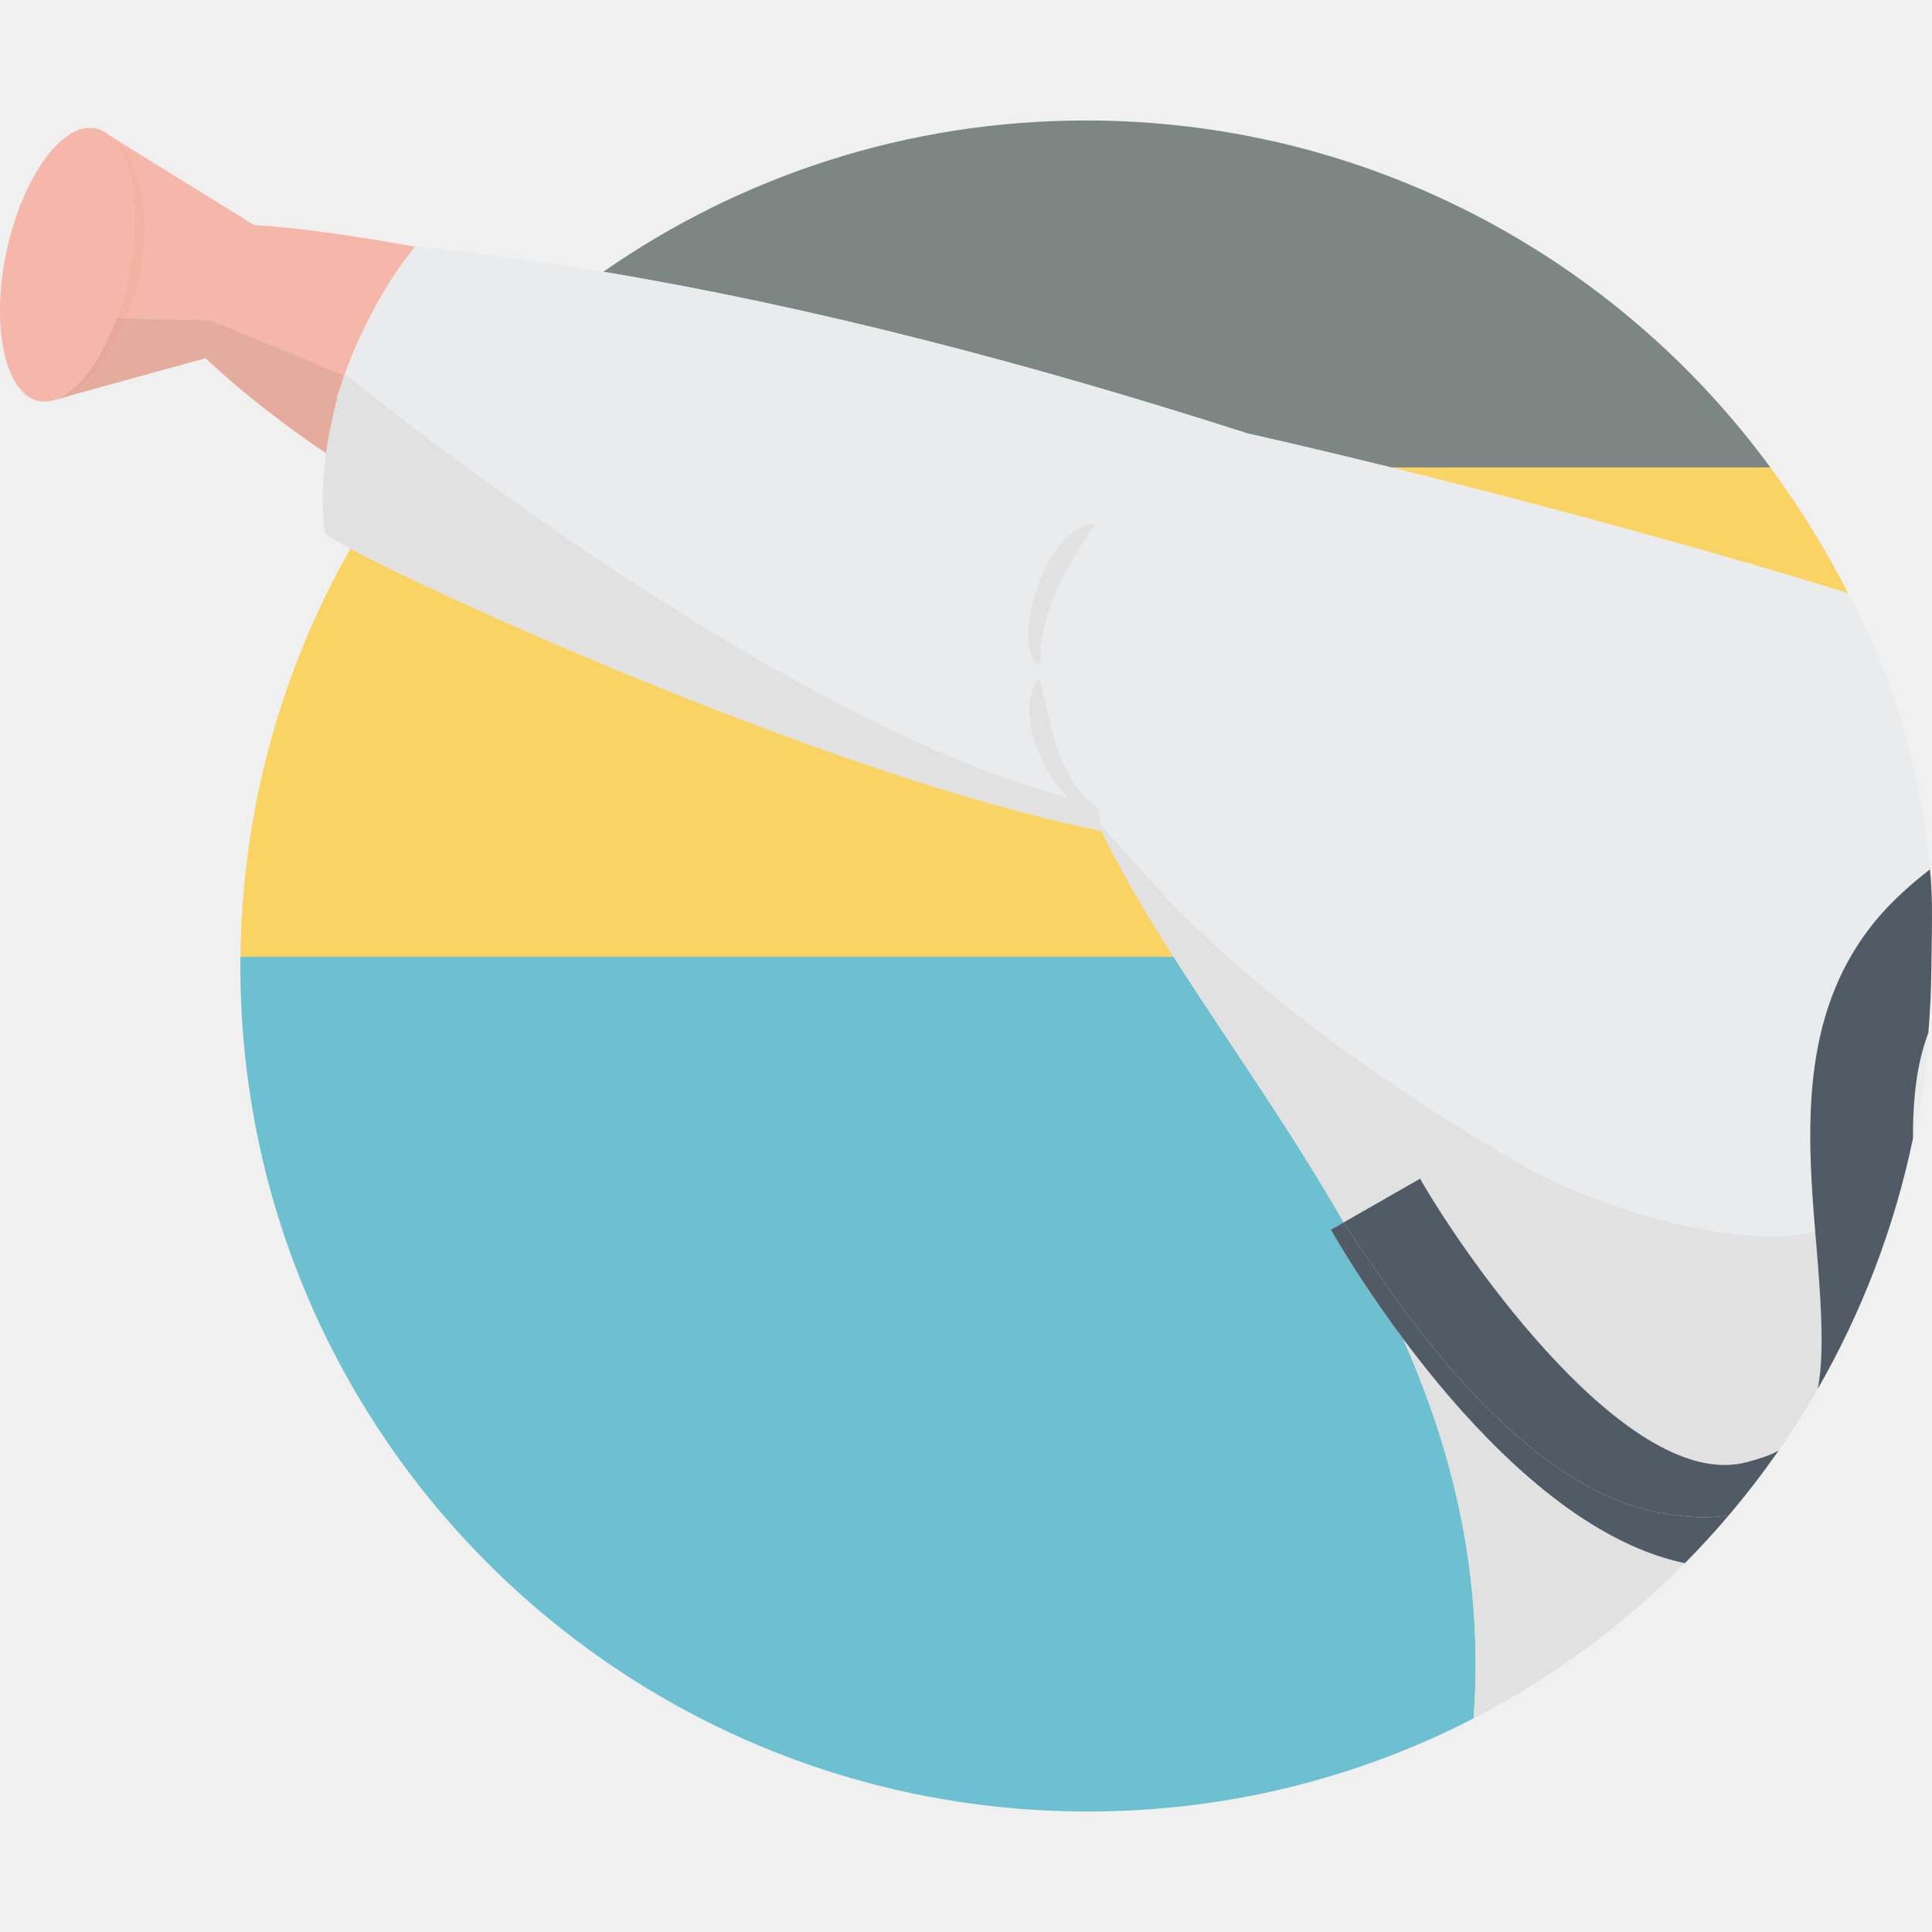
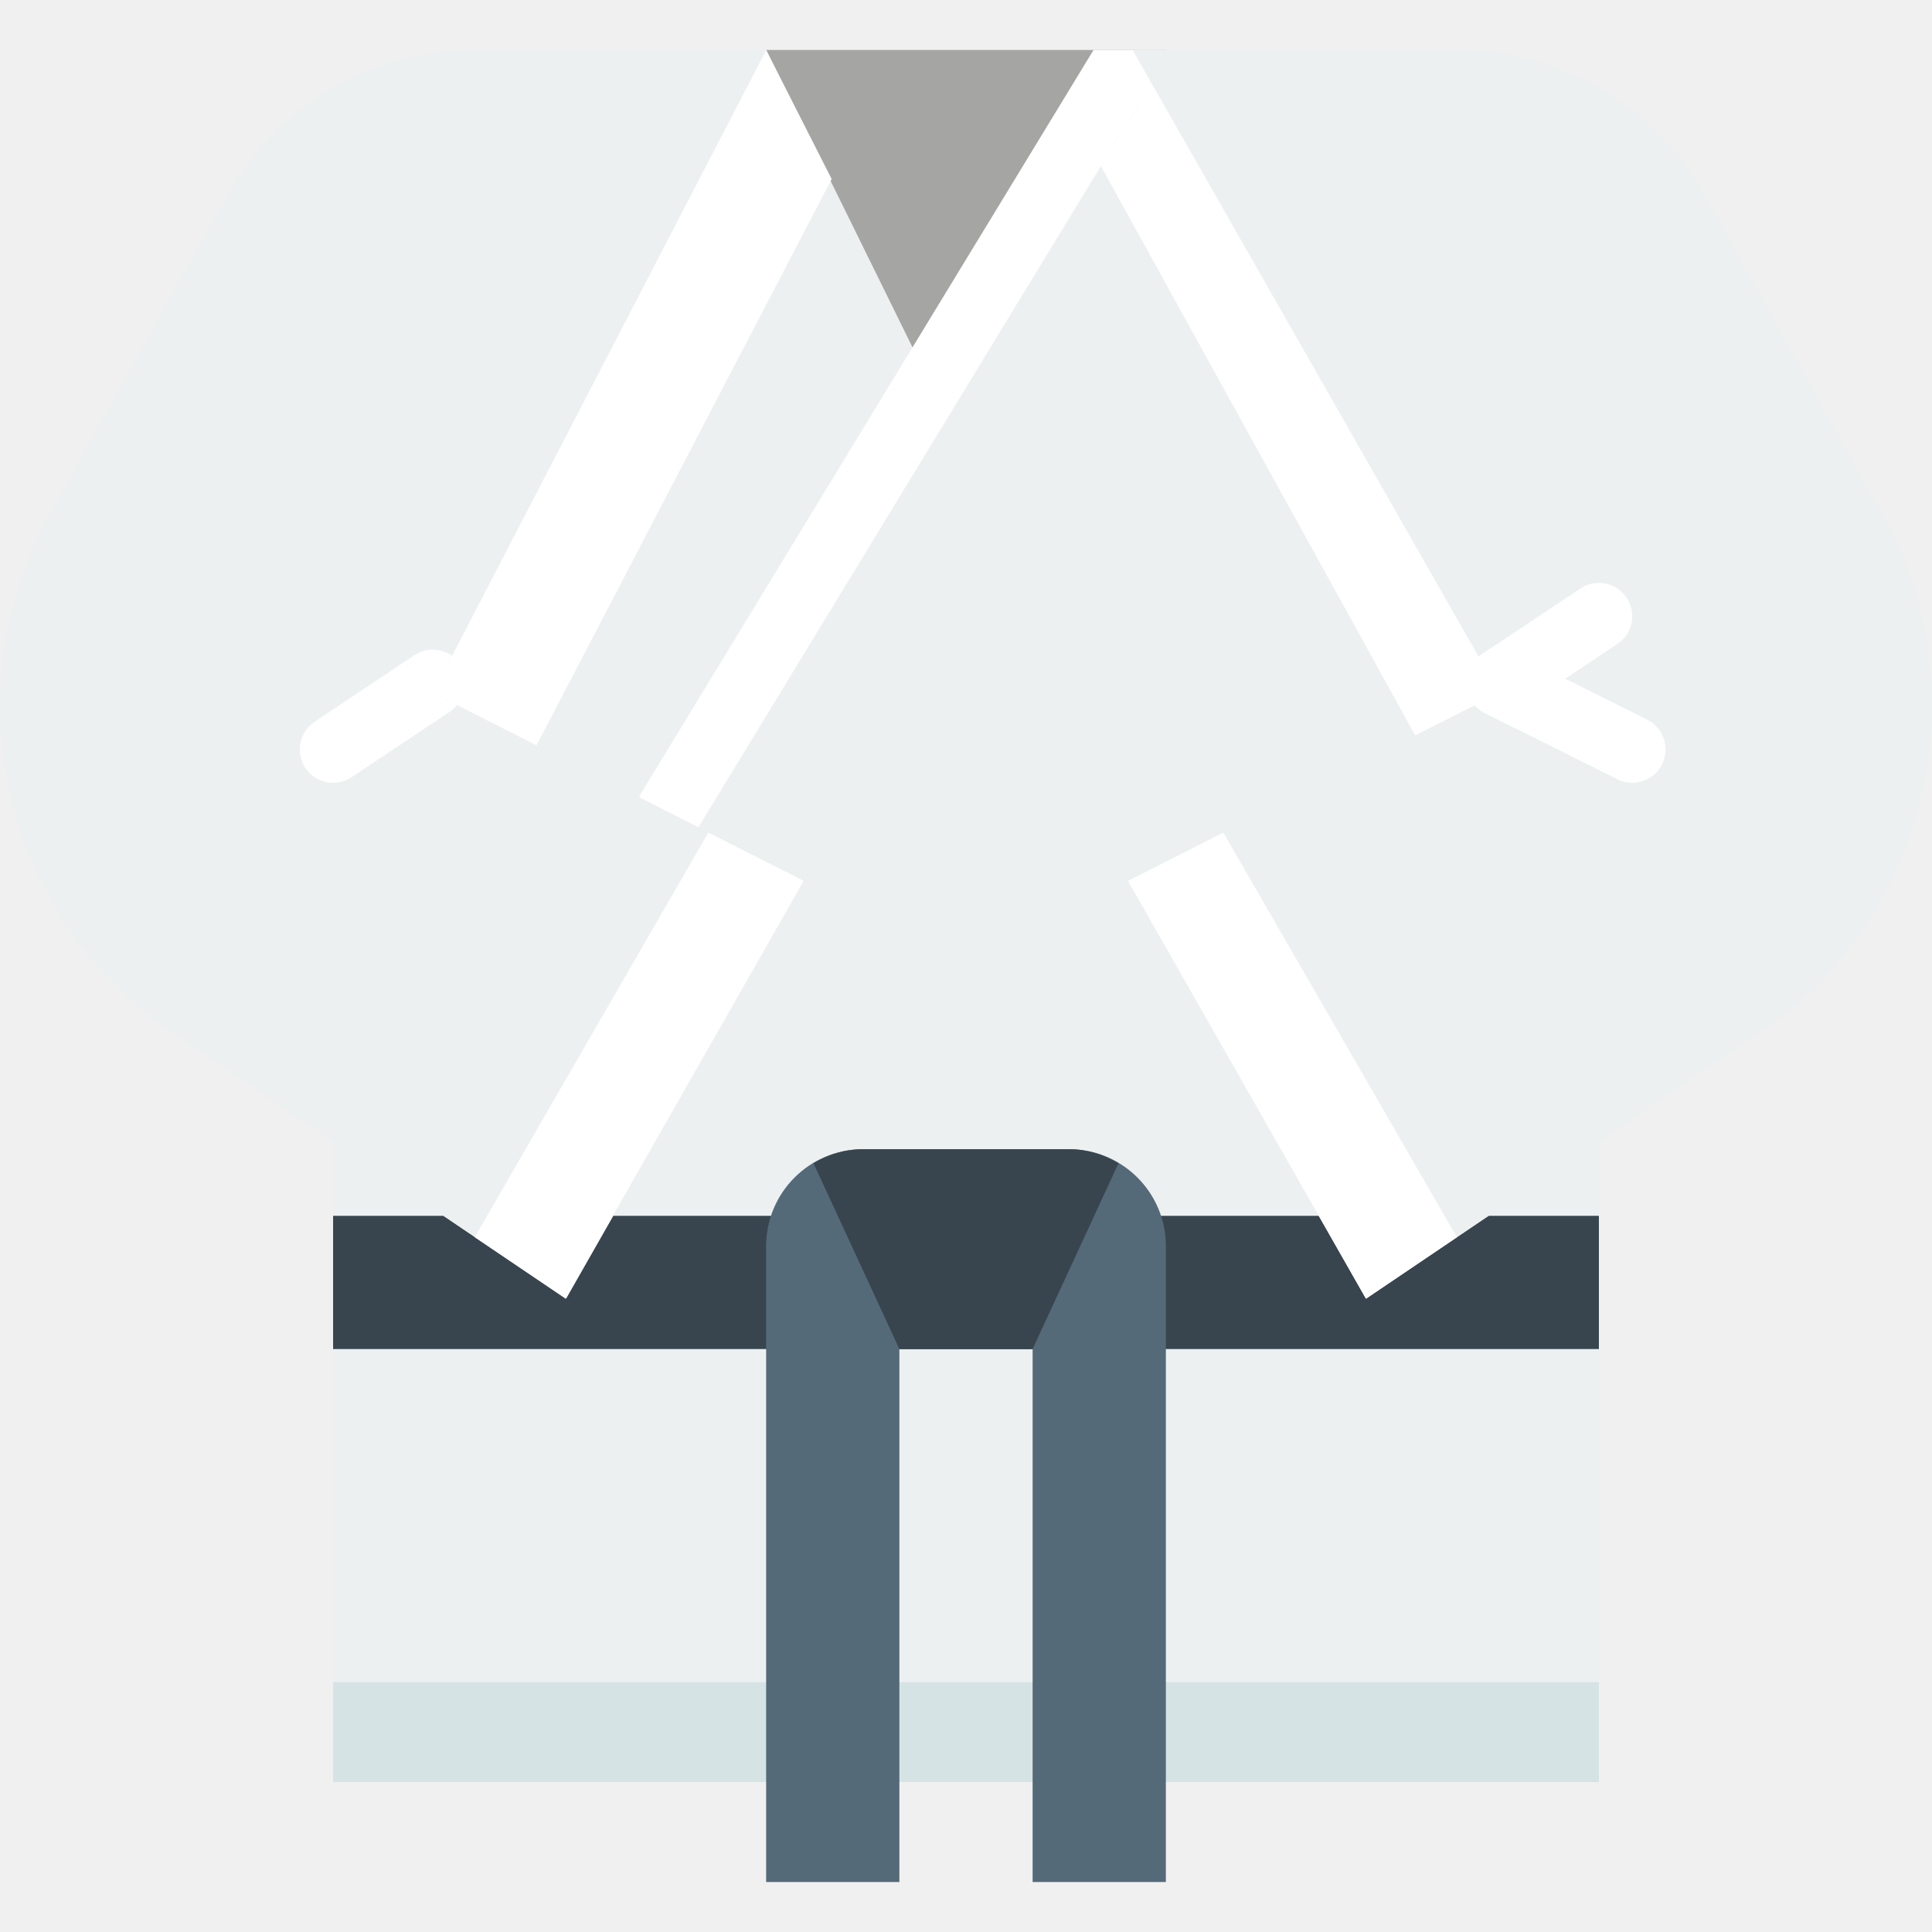
- <svg xmlns="http://www.w3.org/2000/svg" version="1.1" id="Capa_1" x="0px" y="0px" viewBox="0 0 471.798 471.798" style="enable-background:new 0 0 471.798 471.798;" xml:space="preserve">
+ <svg xmlns="http://www.w3.org/2000/svg" version="1.1" id="Capa_1" x="0px" y="0px" viewBox="0 0 58 58" style="enable-background:new 0 0 58 58;" xml:space="preserve">
+   <rect x="23" y="1.5" style="fill:#A5A5A4;" width="12" height="11" />
  <g>
-     <polygon style="fill:none;" points="471.305,212.31 471.305,212.31 471.305,212.31  " />
-     <polygon style="fill:none;" points="325.551,299.988 324.326,296.899 325.55,299.988 325.551,299.988  " />
-     <path style="fill:#EAEBED;" d="M467.636,266.929c-0.362,3.568-0.495,7.263-0.475,11.053c2.689-11.641,2.957-13.862,3.747-25.778   c-1.256,3.341-2.143,6.867-2.731,10.553C467.958,264.126,467.779,265.518,467.636,266.929z" />
-     <path style="fill:#7C8783;" d="M304.329,105.773c11.467,2.586,23.399,5.418,35.433,8.387h92.57   c-37.624-51.365-98.65-84.739-167.157-84.739c-43.816,0-84.427,13.669-117.845,36.948c51.367,8.569,104.645,22.571,157.01,39.38   L304.329,105.773z" />
-     <path style="fill:#F9D363;" d="M451.323,144.898c-5.446-10.743-11.826-21.004-18.992-30.737h-92.57   C380.372,124.179,422.164,135.773,451.323,144.898z" />
-     <path style="fill:#F9D363;" d="M268.946,202.885c-62.509-12.604-157.173-54.988-183.367-68.901   c-16.753,29.459-26.466,63.44-26.853,99.663H286.59C279.99,223.285,273.934,213.084,268.946,202.885z" />
-     <path style="fill:#F9D363;" d="M462.9,219.553c0.651-0.634,1.317-1.267,1.999-1.889c2.166-1.976,4.428-3.852,6.406-5.355l0,0   C468.462,214.411,465.661,216.826,462.9,219.553z" />
-     <path style="fill:#6DC0CF;" d="M342.63,326.914c-0.629-0.844-1.249-1.682-1.85-2.507c-8.479-11.638-14.125-21.199-15.786-24.101   l0.033-0.019l0.522-0.299l-1.224-3.089l1.225,3.089l2.588-1.48c-13.211-23.078-28.444-44.286-41.549-64.861H58.726   c-0.008,0.751-0.029,1.499-0.029,2.252c0,114.034,92.441,206.216,206.477,206.477c34.174,0.078,66.351-8.127,94.683-22.753   C362.396,384.695,354.77,354.353,342.63,326.914z" />
-     <path style="fill:#E1E1E1;" d="M443.584,304.456c-0.08-0.951-0.161-1.908-0.24-2.868c-0.027-0.323-0.051-0.653-0.078-0.977   c-14.241,4.59-49.813-3.307-72.919-16.876c-73.427-43.122-93-74.354-101.449-82.03l-0.515-3.293   c-0.177-1.129-0.969-2.036-2.032-2.398c-7.682-7.107-9.157-16.322-12.504-30.705c-6.172,7.541,0.146,22.971,6.659,29.275   C188.487,175.86,86.969,93.519,84.229,91.289c-0.038-0.031-0.067-0.055-0.067-0.055s-0.056,0.157-0.149,0.431   c-0.167,0.492-0.464,1.401-0.839,2.652c-0.254,0.85-0.541,1.855-0.846,2.996c-0.366,1.37-0.754,2.931-1.135,4.644   c-0.579,2.6-1.137,5.544-1.567,8.692c0,0.001,0,0.002,0,0.003c-0.846,6.184-1.196,13.138-0.207,19.759   c1.055,0.759,3.169,1.983,6.161,3.573c26.194,13.913,120.859,56.297,183.367,68.901c4.988,10.199,11.044,20.401,17.644,30.762   c13.105,20.575,28.338,41.783,41.549,64.861l18.642-10.669l-10.893,6.233l10.89-6.237c0,0,0.001,0.002,0.003,0.004   c11.699,20.389,51.461,76.842,79.834,69.209c3.139-0.845,5.598-1.62,7.721-2.818c3.388-4.872,6.585-9.891,9.557-15.063   c0.26-1.346,0.468-2.768,0.614-4.292C445.245,327.24,444.672,317.328,443.584,304.456z" />
-     <path style="fill:#E1E1E1;" d="M404.156,379.698c-0.674-0.234-1.347-0.48-2.018-0.738c-1.342-0.515-2.676-1.077-4.002-1.682   c-3.315-1.512-6.578-3.293-9.775-5.29c-1.279-0.799-2.548-1.632-3.805-2.496c-1.257-0.864-2.503-1.759-3.737-2.682   c-1.234-0.923-2.455-1.873-3.664-2.847c-0.604-0.487-1.205-0.98-1.803-1.479c-1.195-0.998-2.377-2.018-3.544-3.057   c-1.751-1.559-3.47-3.16-5.154-4.792c-2.245-2.176-4.427-4.408-6.54-6.668c-1.056-1.13-2.095-2.266-3.116-3.406   c-2.042-2.28-4.01-4.574-5.899-6.855c-1.889-2.281-3.698-4.547-5.42-6.773c-1-1.293-1.962-2.566-2.903-3.826   c-0.047-0.064-0.099-0.13-0.146-0.193c12.14,27.439,19.766,57.781,17.227,92.709c19.153-9.888,36.544-22.712,51.603-37.907   c-1.082-0.224-2.162-0.473-3.237-0.763C406.861,380.585,405.505,380.166,404.156,379.698z" />
-     <polygon style="fill:#505B66;" points="335.887,294.072 346.78,287.839 346.777,287.835  " />
-     <polygon style="fill:#7C8783;" points="325.55,299.988 325.028,300.287 325.551,299.988  " />
-     <polygon style="opacity:0.16;fill:#505B66;" points="325.55,299.988 325.028,300.287 325.551,299.988  " />
-     <path style="fill:#505B66;" d="M346.78,287.839l-18.642,10.669c14.471,22.108,44.1,66.36,79.557,71.326   c4.941,0.692,9.512,1.073,14.482,0.195c4.296-5.059,8.354-10.33,12.158-15.799c-2.123,1.198-4.582,1.972-7.721,2.818   C398.242,364.681,358.48,308.228,346.78,287.839z" />
-     <path style="fill:#505B66;" d="M342.777,327.107c-0.678-0.909-1.35-1.814-1.996-2.7c0.601,0.825,1.22,1.663,1.85,2.507   C342.677,326.977,342.729,327.044,342.777,327.107z" />
-     <polygon style="opacity:0.16;fill:#505B66;" points="325.551,299.988 325.551,299.989 325.551,299.988  " />
-     <polygon style="fill:#6DC0CF;" points="324.995,300.306 325.025,300.289 325.028,300.287  " />
-     <polygon style="opacity:0.16;fill:#505B66;" points="324.995,300.306 325.025,300.289 325.028,300.287  " />
-     <polygon style="fill:#6DC0CF;" points="325.551,299.989 328.138,298.508 325.551,299.988  " />
-     <polygon style="opacity:0.16;fill:#505B66;" points="325.551,299.989 328.138,298.508 325.551,299.988  " />
-     <polygon style="fill:#7C8783;" points="325.028,300.287 325.025,300.289 325.365,300.094 325.551,299.989 325.551,299.988  " />
-     <polygon style="opacity:0.16;fill:#505B66;" points="325.028,300.287 325.025,300.289 325.365,300.094 325.551,299.989    325.551,299.988  " />
-     <polygon style="opacity:0.16;fill:#505B66;" points="325.028,300.287 325.025,300.289 325.365,300.094 325.551,299.989    325.551,299.988  " />
-     <path style="fill:#505B66;" d="M407.695,369.834c-35.457-4.966-65.086-49.218-79.557-71.326l-2.587,1.481l-0.185,0.106l-0.34,0.194   l-0.031,0.017c1.661,2.902,7.306,12.463,15.786,24.101c0.646,0.887,1.318,1.791,1.996,2.7c0.941,1.26,1.903,2.533,2.903,3.826   c1.722,2.226,3.531,4.493,5.42,6.773c1.889,2.281,3.857,4.575,5.899,6.855c1.021,1.14,2.06,2.277,3.116,3.406   c2.113,2.259,4.295,4.491,6.54,6.668c1.684,1.632,3.403,3.234,5.154,4.792c1.167,1.039,2.349,2.059,3.544,3.057   c0.598,0.499,1.199,0.992,1.803,1.479c1.208,0.974,2.43,1.925,3.664,2.847c1.234,0.923,2.48,1.818,3.737,2.682   c1.257,0.864,2.526,1.697,3.805,2.496c3.198,1.997,6.46,3.778,9.775,5.29c1.326,0.605,2.66,1.167,4.002,1.682   c0.671,0.258,1.344,0.504,2.018,0.738c1.349,0.468,2.705,0.888,4.067,1.255c1.075,0.29,2.155,0.539,3.237,0.763   c3.719-3.753,7.292-7.653,10.718-11.687C417.207,370.907,412.636,370.526,407.695,369.834z" />
-     <path style="opacity:0.16;fill:#505B66;" d="M407.695,369.834c-35.457-4.966-65.086-49.218-79.557-71.326l-2.587,1.481   l-0.185,0.106l-0.34,0.194l-0.031,0.017c1.661,2.902,7.306,12.463,15.786,24.101c0.646,0.887,1.318,1.791,1.996,2.7   c0.941,1.26,1.903,2.533,2.903,3.826c1.722,2.226,3.531,4.493,5.42,6.773c1.889,2.281,3.857,4.575,5.899,6.855   c1.021,1.14,2.06,2.277,3.116,3.406c2.113,2.259,4.295,4.491,6.54,6.668c1.684,1.632,3.403,3.234,5.154,4.792   c1.167,1.039,2.349,2.059,3.544,3.057c0.598,0.499,1.199,0.992,1.803,1.479c1.208,0.974,2.43,1.925,3.664,2.847   c1.234,0.923,2.48,1.818,3.737,2.682c1.257,0.864,2.526,1.697,3.805,2.496c3.198,1.997,6.46,3.778,9.775,5.29   c1.326,0.605,2.66,1.167,4.002,1.682c0.671,0.258,1.344,0.504,2.018,0.738c1.349,0.468,2.705,0.888,4.067,1.255   c1.075,0.29,2.155,0.539,3.237,0.763c3.719-3.753,7.292-7.653,10.718-11.687C417.207,370.907,412.636,370.526,407.695,369.834z" />
-     <path style="fill:#F4B7A9;" d="M34.127,67.739c-0.746,3.511-1.787,6.878-3.036,10.011l20.57,0.47l32.353,13.445   c0.093-0.275,0.149-0.431,0.149-0.431s0.029,0.024,0.067,0.055c4.248-11.669,10.778-23.394,17.165-31.029   c-14.769-2.681-28.323-4.62-39.371-5.317L28.28,34.044C34.376,38.754,37.331,52.652,34.127,67.739z" />
-     <path style="fill:#F4B7A9;" d="M72.797,105.904c-0.185-0.133-0.371-0.266-0.554-0.399   C72.426,105.638,72.611,105.771,72.797,105.904z" />
-     <path style="fill:#F4B7A9;" d="M68.538,102.778c-0.073-0.054-0.147-0.11-0.219-0.164C68.391,102.668,68.466,102.724,68.538,102.778   z" />
-     <path style="fill:#F4B7A9;" d="M54.391,91.278c-0.223-0.198-0.433-0.386-0.646-0.576C53.958,90.892,54.167,91.08,54.391,91.278z" />
-     <path style="fill:#F4B7A9;" d="M64.663,99.811c-0.119-0.093-0.234-0.184-0.352-0.277C64.429,99.626,64.544,99.717,64.663,99.811z" />
-     <path style="fill:#F4B7A9;" d="M79.383,110.488c-0.121-0.082-0.239-0.163-0.36-0.244C79.144,110.326,79.262,110.406,79.383,110.488   z" />
-     <path style="fill:#F4B7A9;" d="M53.364,90.361c-0.217-0.196-0.425-0.384-0.63-0.571C52.939,89.977,53.146,90.165,53.364,90.361z" />
-     <path style="fill:#F4B7A9;" d="M63.012,98.508c-0.175-0.14-0.345-0.277-0.518-0.415C62.667,98.231,62.837,98.368,63.012,98.508z" />
-     <path style="fill:#F4B7A9;" d="M77.124,108.949c-0.18-0.124-0.356-0.247-0.534-0.37C76.768,108.702,76.944,108.825,77.124,108.949z   " />
-     <path style="fill:#F4B7A9;" d="M70.692,104.376c-0.152-0.112-0.306-0.224-0.457-0.335C70.386,104.152,70.54,104.264,70.692,104.376   z" />
-     <path style="fill:#F4B7A9;" d="M52.421,89.506c-0.21-0.192-0.412-0.377-0.609-0.559C52.009,89.129,52.21,89.314,52.421,89.506z" />
-     <path style="fill:#F4B7A9;" d="M61.435,97.24c-0.187-0.151-0.371-0.301-0.554-0.451C61.064,96.939,61.248,97.088,61.435,97.24z" />
-     <path style="fill:#F4B7A9;" d="M58.528,94.842c-0.184-0.154-0.369-0.31-0.549-0.461C58.159,94.533,58.344,94.688,58.528,94.842z" />
-     <path style="fill:#F4B7A9;" d="M57.179,93.701c-0.167-0.143-0.339-0.289-0.502-0.429C56.84,93.412,57.011,93.558,57.179,93.701z" />
-     <path style="fill:#F4B7A9;" d="M55.887,92.589c-0.295-0.256-0.582-0.507-0.863-0.753C55.305,92.082,55.592,92.332,55.887,92.589z" />
-     <path style="fill:#F4B7A9;" d="M59.941,96.018c-0.189-0.156-0.377-0.311-0.561-0.464C59.564,95.707,59.752,95.862,59.941,96.018z" />
-     <path style="fill:#F4B7A9;" d="M74.928,107.42c-0.193-0.136-0.385-0.271-0.576-0.407C74.543,107.149,74.735,107.284,74.928,107.42z   " />
-     <path style="fill:#F4B7A9;" d="M51.574,88.727c-0.207-0.192-0.408-0.379-0.6-0.559C51.167,88.348,51.366,88.534,51.574,88.727z" />
-     <path style="fill:#F4B7A9;" d="M50.223,87.46l-33.618,9.273c0,0,0,0,0,0L50.223,87.46c0.193,0.184,0.398,0.377,0.611,0.577   C50.622,87.837,50.416,87.643,50.223,87.46z" />
-     <path style="opacity:0.44;fill:#F2AA99;" d="M26.678,33.052l1.601,0.992C27.767,33.647,27.233,33.313,26.678,33.052z" />
-     <path style="opacity:0.44;fill:#F2AA99;" d="M13.04,97.735c1.158-0.072,2.354-0.415,3.564-1.002l-3.09,0.852   C13.356,97.641,13.198,97.689,13.04,97.735z" />
-     <path style="fill:#F4B7A9;" d="M31.225,67.823c-0.739,3.477-1.697,6.791-2.819,9.866l2.684,0.061   c1.249-3.133,2.291-6.5,3.036-10.011c3.204-15.087,0.249-28.985-5.847-33.695l-1.601-0.992c-0.001-0.001-0.003-0.001-0.004-0.002   C32.436,38.019,34.506,52.373,31.225,67.823z" />
-     <path style="opacity:0.44;fill:#F2AA99;" d="M31.225,67.823c-0.739,3.477-1.697,6.791-2.819,9.866l2.684,0.061   c1.249-3.133,2.291-6.5,3.036-10.011c3.204-15.087,0.249-28.985-5.847-33.695l-1.601-0.992c-0.001-0.001-0.003-0.001-0.004-0.002   C32.436,38.019,34.506,52.373,31.225,67.823z" />
-     <rect x="15.059" y="95.556" style="fill:#F4B7A9;" width="0.001" height="3.206" />
-     <rect x="15.059" y="95.556" style="opacity:0.44;fill:#F2AA99;" width="0.001" height="3.206" />
-     <path style="opacity:0.51;fill:#D6A194;" d="M59.379,95.553c-0.29-0.24-0.572-0.477-0.851-0.711   C58.807,95.077,59.09,95.313,59.379,95.553z" />
-     <path style="opacity:0.51;fill:#D6A194;" d="M62.495,98.093c-0.359-0.287-0.714-0.573-1.06-0.853   C61.781,97.52,62.136,97.806,62.495,98.093z" />
-     <path style="opacity:0.51;fill:#D6A194;" d="M79.383,110.488c0.082,0.055,0.16,0.109,0.242,0.164c0-0.001,0-0.002,0-0.003   C79.546,110.596,79.463,110.542,79.383,110.488z" />
-     <path style="opacity:0.51;fill:#D6A194;" d="M60.881,96.789c-0.319-0.26-0.633-0.517-0.94-0.771   C60.249,96.272,60.562,96.529,60.881,96.789z" />
-     <path style="opacity:0.51;fill:#D6A194;" d="M72.243,105.506c-0.525-0.38-1.041-0.756-1.55-1.13   C71.202,104.75,71.717,105.126,72.243,105.506z" />
-     <path style="opacity:0.51;fill:#D6A194;" d="M76.589,108.579c-0.561-0.388-1.116-0.775-1.661-1.159   C75.474,107.804,76.028,108.19,76.589,108.579z" />
-     <path style="opacity:0.51;fill:#D6A194;" d="M70.235,104.041c-0.576-0.425-1.142-0.846-1.697-1.263   C69.094,103.195,69.659,103.616,70.235,104.041z" />
-     <path style="opacity:0.51;fill:#D6A194;" d="M79.023,110.244c-0.642-0.434-1.276-0.866-1.9-1.295   C77.747,109.378,78.381,109.81,79.023,110.244z" />
-     <path style="opacity:0.51;fill:#D6A194;" d="M64.311,99.534c-0.44-0.346-0.875-0.689-1.299-1.026   C63.436,98.845,63.871,99.188,64.311,99.534z" />
-     <path style="opacity:0.51;fill:#D6A194;" d="M74.352,107.013c-0.526-0.372-1.044-0.742-1.555-1.109   C73.308,106.272,73.826,106.641,74.352,107.013z" />
-     <path style="opacity:0.51;fill:#D6A194;" d="M55.025,91.836c-0.213-0.187-0.43-0.377-0.634-0.558   C54.595,91.459,54.812,91.649,55.025,91.836z" />
-     <path style="opacity:0.51;fill:#D6A194;" d="M53.745,90.702c-0.127-0.114-0.258-0.23-0.381-0.341   C53.487,90.472,53.618,90.588,53.745,90.702z" />
-     <path style="opacity:0.51;fill:#D6A194;" d="M52.733,89.79c-0.105-0.095-0.211-0.191-0.313-0.284   C52.522,89.599,52.629,89.695,52.733,89.79z" />
-     <path style="opacity:0.51;fill:#D6A194;" d="M57.979,94.381c-0.273-0.231-0.537-0.456-0.8-0.68   C57.442,93.925,57.706,94.15,57.979,94.381z" />
-     <path style="opacity:0.51;fill:#D6A194;" d="M56.677,93.272c-0.271-0.233-0.53-0.458-0.789-0.683   C56.146,92.814,56.406,93.039,56.677,93.272z" />
-     <path style="opacity:0.51;fill:#D6A194;" d="M50.974,88.168c-0.047-0.044-0.094-0.088-0.14-0.131   C50.88,88.08,50.926,88.123,50.974,88.168z" />
-     <path style="opacity:0.51;fill:#D6A194;" d="M68.319,102.614c-1.275-0.959-2.493-1.895-3.656-2.804   C65.825,100.72,67.044,101.655,68.319,102.614z" />
-     <path style="opacity:0.51;fill:#D6A194;" d="M51.812,88.947c-0.08-0.074-0.16-0.148-0.238-0.22   C51.652,88.799,51.732,88.873,51.812,88.947z" />
-     <path style="fill:#F4B7A9;" d="M11.818,98.053l0.503-0.139c-0.165,0.033-0.329,0.066-0.493,0.088L11.818,98.053z" />
-     <path style="opacity:0.51;fill:#D6A194;" d="M11.818,98.053l0.503-0.139c-0.165,0.033-0.329,0.066-0.493,0.088L11.818,98.053z" />
-     <path style="fill:#F4B7A9;" d="M81.193,101.958c-0.143-0.147-0.287-0.287-0.429-0.443c-0.074-0.081-0.148-0.166-0.222-0.25   c-0.18-0.201-0.358-0.411-0.535-0.627c-0.076-0.093-0.15-0.183-0.226-0.278c-0.231-0.29-0.462-0.592-0.691-0.906   c-0.026-0.034-0.05-0.07-0.074-0.104c-0.224-0.31-0.445-0.634-0.667-0.966c-0.081-0.121-0.16-0.245-0.24-0.369   c0.081,0.124,0.16,0.248,0.24,0.369c0.222,0.332,0.444,0.656,0.667,0.966c0.024,0.034,0.048,0.07,0.074,0.104   c0.229,0.315,0.46,0.616,0.691,0.906c0.076,0.095,0.15,0.185,0.226,0.278c0.177,0.216,0.355,0.426,0.535,0.627   c0.074,0.084,0.148,0.169,0.222,0.25C80.907,101.671,81.05,101.811,81.193,101.958c0.381-1.713,0.769-3.274,1.135-4.644   c-0.03-0.01-0.053-0.018-0.085-0.029c0.289-0.984,0.604-1.974,0.931-2.967c0.374-1.252,0.672-2.161,0.839-2.652L51.661,78.22   l-20.57-0.47C27.404,87,21.881,94.17,16.604,96.733l33.618-9.273c0.193,0.183,0.399,0.378,0.611,0.577   c0.047,0.044,0.093,0.087,0.14,0.131c0.192,0.18,0.393,0.367,0.6,0.559c0.078,0.072,0.158,0.146,0.238,0.22   c0.197,0.182,0.399,0.367,0.609,0.559c0.102,0.093,0.208,0.189,0.313,0.284c0.206,0.187,0.413,0.375,0.63,0.571   c0.123,0.111,0.254,0.227,0.381,0.341c0.213,0.19,0.423,0.379,0.646,0.576c0.204,0.181,0.421,0.371,0.634,0.558   c0.28,0.246,0.568,0.497,0.863,0.753c0.26,0.225,0.518,0.45,0.789,0.683c0.163,0.14,0.335,0.286,0.502,0.429   c0.263,0.224,0.527,0.45,0.8,0.68c0.179,0.152,0.365,0.307,0.549,0.461c0.279,0.234,0.562,0.471,0.851,0.711   c0.185,0.153,0.373,0.309,0.561,0.464c0.308,0.254,0.622,0.511,0.94,0.771c0.183,0.149,0.367,0.299,0.554,0.451   c0.346,0.281,0.701,0.566,1.06,0.853c0.172,0.138,0.343,0.275,0.518,0.415c0.424,0.337,0.858,0.68,1.299,1.026   c0.118,0.093,0.233,0.184,0.352,0.277c1.162,0.909,2.381,1.845,3.656,2.804c0.072,0.054,0.147,0.11,0.219,0.164   c0.555,0.417,1.121,0.838,1.697,1.263c0.151,0.111,0.305,0.223,0.457,0.335c0.509,0.374,1.025,0.75,1.55,1.13   c0.183,0.132,0.369,0.266,0.554,0.399c0.511,0.367,1.029,0.737,1.555,1.109c0.191,0.135,0.383,0.271,0.576,0.407   c0.546,0.384,1.1,0.771,1.661,1.159c0.178,0.123,0.355,0.246,0.534,0.37c0.623,0.429,1.258,0.861,1.9,1.295   c0.121,0.081,0.239,0.162,0.36,0.244c0.08,0.054,0.163,0.108,0.243,0.162C80.057,107.502,80.615,104.558,81.193,101.958z" />
-     <path style="opacity:0.51;fill:#D6A194;" d="M81.193,101.958c-0.143-0.147-0.287-0.287-0.429-0.443   c-0.074-0.081-0.148-0.166-0.222-0.25c-0.18-0.201-0.358-0.411-0.535-0.627c-0.076-0.093-0.15-0.183-0.226-0.278   c-0.231-0.29-0.462-0.592-0.691-0.906c-0.026-0.034-0.05-0.07-0.074-0.104c-0.224-0.31-0.445-0.634-0.667-0.966   c-0.081-0.121-0.16-0.245-0.24-0.369c0.081,0.124,0.16,0.248,0.24,0.369c0.222,0.332,0.444,0.656,0.667,0.966   c0.024,0.034,0.048,0.07,0.074,0.104c0.229,0.315,0.46,0.616,0.691,0.906c0.076,0.095,0.15,0.185,0.226,0.278   c0.177,0.216,0.355,0.426,0.535,0.627c0.074,0.084,0.148,0.169,0.222,0.25C80.907,101.671,81.05,101.811,81.193,101.958   c0.381-1.713,0.769-3.274,1.135-4.644c-0.03-0.01-0.053-0.018-0.085-0.029c0.289-0.984,0.604-1.974,0.931-2.967   c0.374-1.252,0.672-2.161,0.839-2.652L51.661,78.22l-20.57-0.47C27.404,87,21.881,94.17,16.604,96.733l33.618-9.273   c0.193,0.183,0.399,0.378,0.611,0.577c0.047,0.044,0.093,0.087,0.14,0.131c0.192,0.18,0.393,0.367,0.6,0.559   c0.078,0.072,0.158,0.146,0.238,0.22c0.197,0.182,0.399,0.367,0.609,0.559c0.102,0.093,0.208,0.189,0.313,0.284   c0.206,0.187,0.413,0.375,0.63,0.571c0.123,0.111,0.254,0.227,0.381,0.341c0.213,0.19,0.423,0.379,0.646,0.576   c0.204,0.181,0.421,0.371,0.634,0.558c0.28,0.246,0.568,0.497,0.863,0.753c0.26,0.225,0.518,0.45,0.789,0.683   c0.163,0.14,0.335,0.286,0.502,0.429c0.263,0.224,0.527,0.45,0.8,0.68c0.179,0.152,0.365,0.307,0.549,0.461   c0.279,0.234,0.562,0.471,0.851,0.711c0.185,0.153,0.373,0.309,0.561,0.464c0.308,0.254,0.622,0.511,0.94,0.771   c0.183,0.149,0.367,0.299,0.554,0.451c0.346,0.281,0.701,0.566,1.06,0.853c0.172,0.138,0.343,0.275,0.518,0.415   c0.424,0.337,0.858,0.68,1.299,1.026c0.118,0.093,0.233,0.184,0.352,0.277c1.162,0.909,2.381,1.845,3.656,2.804   c0.072,0.054,0.147,0.11,0.219,0.164c0.555,0.417,1.121,0.838,1.697,1.263c0.151,0.111,0.305,0.223,0.457,0.335   c0.509,0.374,1.025,0.75,1.55,1.13c0.183,0.132,0.369,0.266,0.554,0.399c0.511,0.367,1.029,0.737,1.555,1.109   c0.191,0.135,0.383,0.271,0.576,0.407c0.546,0.384,1.1,0.771,1.661,1.159c0.178,0.123,0.355,0.246,0.534,0.37   c0.623,0.429,1.258,0.861,1.9,1.295c0.121,0.081,0.239,0.162,0.36,0.244c0.08,0.054,0.163,0.108,0.243,0.162   C80.057,107.502,80.615,104.558,81.193,101.958z" />
-     <path style="fill:#F4B7A9;" d="M13.514,97.585l3.09-0.852C21.881,94.17,27.404,87,31.091,77.75l-2.684-0.061   C24.636,88.026,19.002,95.648,13.514,97.585z" />
-     <path style="opacity:0.44;fill:#F2AA99;" d="M13.514,97.585l3.09-0.852C21.881,94.17,27.404,87,31.091,77.75l-2.684-0.061   C24.636,88.026,19.002,95.648,13.514,97.585z" />
-     <path style="opacity:0.51;fill:#D6A194;" d="M13.514,97.585l3.09-0.852C21.881,94.17,27.404,87,31.091,77.75l-2.684-0.061   C24.636,88.026,19.002,95.648,13.514,97.585z" />
-     <path style="fill:#F4B7A9;" d="M13.514,97.585c5.488-1.937,11.122-9.559,14.892-19.896c1.122-3.076,2.08-6.389,2.819-9.866   c3.281-15.45,1.211-29.804-4.551-34.773c0.001,0.001,0.003,0.001,0.004,0.002l-0.006-0.004c-0.993-0.856-2.092-1.441-3.296-1.696   c-8.192-1.74-17.97,12.058-21.817,30.171C-2.288,79.635,1.228,96.184,9.42,97.924c0.79,0.168,1.595,0.188,2.407,0.078l-0.01,0.051   l0.503-0.139c0.239-0.048,0.479-0.108,0.719-0.179C13.198,97.689,13.356,97.641,13.514,97.585   C13.514,97.585,13.514,97.585,13.514,97.585z M11.818,98.053l0.01-0.051c0.164-0.022,0.329-0.055,0.493-0.088L11.818,98.053z" />
-     <path style="fill:#EAEBED;" d="M260.506,194.585c-6.514-6.304-12.831-21.734-6.659-29.275c3.347,14.383,4.822,23.599,12.504,30.705   c1.063,0.362,1.855,1.269,2.032,2.398l0.515,3.293c8.449,7.676,28.022,38.908,101.449,82.03   c23.106,13.57,58.679,21.466,72.919,16.876c-0.15-1.811-0.299-3.629-0.435-5.463c-0.158-2.136-0.303-4.285-0.422-6.444   c-1.04-18.761-0.208-38.18,9.501-55.058c2.478-4.308,5.525-8.452,9.277-12.375c0.545-0.57,1.124-1.144,1.713-1.718   c2.761-2.728,5.562-5.143,8.405-7.244l0,0c-1.979-22.411-8.979-47.411-19.979-67.411c-0.001,0-0.002-0.001-0.003-0.001   c-29.159-9.125-70.951-20.719-111.562-30.737c-12.034-2.969-23.966-5.801-35.433-8.387l0.01-0.024   c-52.365-16.809-105.643-30.811-157.01-39.38c-15.486-2.583-30.8-4.679-45.861-6.202c-0.025,0.03-0.05,0.063-0.075,0.092   c-6.386,7.635-12.916,19.36-17.165,31.029C86.969,93.519,188.487,175.86,260.506,194.585z M254.14,162.355   c-7.695-2.058-0.023-33.708,13.386-34.58C258.951,140.546,253.584,151.17,254.14,162.355z" />
-     <path style="fill:#EAEBED;" d="M82.328,97.314c0.305-1.141,0.592-2.146,0.846-2.996c-0.327,0.993-0.642,1.983-0.931,2.967   C82.276,97.296,82.298,97.304,82.328,97.314z" />
-     <path style="fill:none;stroke:#F4B7A9;stroke-width:0;stroke-linecap:round;stroke-linejoin:round;" d="M79.015,99.35   c0.024,0.034,0.048,0.07,0.074,0.104" />
-     <path style="fill:none;stroke:#F4B7A9;stroke-width:0;stroke-linecap:round;stroke-linejoin:round;" d="M80.542,101.266   c0.074,0.084,0.148,0.169,0.222,0.25" />
-     <path style="fill:none;stroke:#F4B7A9;stroke-width:0;stroke-linecap:round;stroke-linejoin:round;" d="M78.107,98.015   c0.081,0.124,0.16,0.248,0.24,0.369" />
-     <path style="fill:none;stroke:#F4B7A9;stroke-width:0;stroke-linecap:round;stroke-linejoin:round;" d="M79.781,100.361   c0.076,0.095,0.15,0.185,0.226,0.278" />
-     <path style="opacity:0.44;fill:none;stroke:#F2AA99;stroke-width:0;stroke-linecap:round;stroke-linejoin:round;" d="   M80.007,100.639c0.177,0.216,0.355,0.426,0.535,0.627" />
-     <path style="opacity:0.44;fill:none;stroke:#F2AA99;stroke-width:0;stroke-linecap:round;stroke-linejoin:round;" d="M79.09,99.455   c0.229,0.315,0.46,0.616,0.691,0.906" />
-     <path style="opacity:0.44;fill:none;stroke:#F2AA99;stroke-width:0;stroke-linecap:round;stroke-linejoin:round;" d="   M78.348,98.384c0.222,0.332,0.444,0.656,0.667,0.966" />
-     <path style="opacity:0.44;fill:none;stroke:#F2AA99;stroke-width:0;stroke-linecap:round;stroke-linejoin:round;" d="   M80.764,101.516c0.142,0.155,0.286,0.296,0.429,0.443" />
-     <path style="fill:#E1E1E1;" d="M254.14,162.355c-0.556-11.186,4.811-21.809,13.386-34.58   C254.117,128.647,246.445,160.297,254.14,162.355z" />
-     <path style="fill:#505B66;" d="M471.305,212.31L471.305,212.31c-1.977,1.503-4.24,3.378-6.406,5.355   c-0.682,0.622-1.348,1.255-1.999,1.889c-0.589,0.574-1.167,1.148-1.713,1.718c-3.753,3.923-6.799,8.068-9.277,12.375   c-9.709,16.878-10.541,36.297-9.501,55.058c0.12,2.159,0.264,4.308,0.422,6.444c0.136,1.834,0.285,3.652,0.435,5.463   c0.027,0.324,0.051,0.654,0.078,0.977c0.079,0.96,0.16,1.916,0.24,2.868c1.088,12.872,1.661,22.784,0.923,30.419   c-0.146,1.524-0.354,2.946-0.614,4.292c10.746-18.699,18.691-39.282,23.268-61.185c-0.02-3.79,0.114-7.485,0.475-11.053   c0.143-1.411,0.322-2.802,0.54-4.172c0.588-3.685,1.476-7.211,2.731-10.553c0.449-5.377,0.701-10.813,0.744-16.305   C471.713,228.127,472.096,219.859,471.305,212.31z" />
+     <rect x="27" y="40.5" style="fill:#ECF0F1;" width="4" height="13" />
+     <path style="fill:#ECF0F1;" d="M41.008,38.986l-7.146-12.541l11.146-5.646L34,1.5l-6.082,9.992L23,1.5L12.992,20.798l11.146,5.646   l-7.146,12.541L10,34.262V53.5h13v-11v-5.092c0-1.606,1.302-2.908,2.908-2.908h6.183c1.606,0,2.908,1.302,2.908,2.908V42.5v11h13   V34.262L41.008,38.986z" />
  </g>
+   <g>
+     <polygon style="fill:#38454F;" points="33,36.5 18.408,36.5 16.992,38.986 13.313,36.5 10,36.5 10,40.5 33,40.5  " />
+     <polygon style="fill:#38454F;" points="44.687,36.5 41.008,38.986 39.592,36.5 33,36.5 33,40.5 48,40.5 48,36.5  " />
+   </g>
+   <path style="fill:#FFFFFF;" d="M32.829,1.5L19.216,23.864c-0.014,0.023-0.015,0.05-0.027,0.073l1.776,0.9L34.854,2.02  c0.099-0.163,0.129-0.342,0.128-0.52H32.829z" />
+   <g>
+     <path style="fill:#FFFFFF;" d="M35,1.5h-0.017c0,0.178-0.029,0.357-0.128,0.52l-1.805,2.966L43.271,23.5L46,21.656L35,1.5z" />
+   </g>
+   <path style="fill:#ECF0F1;" d="M56.364,15.182l-0.661-1.126l0.025-0.014l-4.535-8.166c-1.5-2.701-4.347-4.376-7.436-4.376H34  l10.393,18.22c0.004-0.003,0.006-0.007,0.01-0.01c0.016-0.012,0.025-0.031,0.042-0.042l3-2c0.46-0.307,1.081-0.183,1.387,0.277  c0.307,0.46,0.183,1.08-0.277,1.387l-1.566,1.044l2.459,1.229c0.494,0.247,0.694,0.848,0.447,1.342  c-0.176,0.351-0.528,0.553-0.896,0.553c-0.15,0-0.303-0.034-0.446-0.105l-4-2c-0.002-0.001-0.003-0.003-0.006-0.004  c-0.102-0.052-0.192-0.126-0.273-0.213c-0.001-0.002-0.003-0.003-0.004-0.005l-10.408,5.272l7.146,12.541l11.761-7.946  C57.964,27.53,59.537,20.589,56.364,15.182z" />
+   <path style="fill:#FFFFFF;" d="M44.547,21.39c0.002,0.001,0.003,0.003,0.006,0.004l4,2c0.144,0.071,0.296,0.105,0.446,0.105  c0.367,0,0.72-0.202,0.896-0.553c0.247-0.494,0.047-1.095-0.447-1.342l-2.459-1.229l1.566-1.044c0.46-0.307,0.584-0.927,0.277-1.387  c-0.306-0.46-0.927-0.584-1.387-0.277l-3,2c-0.017,0.011-0.026,0.03-0.042,0.042c-0.004,0.003-0.006,0.007-0.01,0.01l0.615,1.078  l-0.738,0.374c0.001,0.001,0.003,0.003,0.004,0.005C44.355,21.264,44.445,21.338,44.547,21.39z" />
+   <polygon style="fill:#FFFFFF;" points="43.737,37.142 36.724,24.995 33.862,26.445 41.008,38.986 " />
+   <polygon style="fill:#FFFFFF;" points="23,1.5 13.57,19.684 12.992,20.798 13.72,21.166 15,24.5 24.967,5.375 " />
+   <path style="fill:#ECF0F1;" d="M13.72,21.166c-0.053,0.057-0.097,0.12-0.165,0.166l-3,2c-0.171,0.113-0.363,0.168-0.554,0.168  c-0.323,0-0.641-0.156-0.833-0.445c-0.307-0.46-0.183-1.08,0.277-1.387l3-2c0.354-0.234,0.798-0.213,1.125,0.016L23,1.5h-8.758  c-3.09,0-5.936,1.675-7.436,4.376l-4.535,8.166l0.025,0.014l-0.661,1.126C-1.537,20.589,0.036,27.53,5.231,31.04l11.761,7.946  l7.146-12.541L13.72,21.166z" />
+   <path style="fill:#FFFFFF;" d="M12.445,19.668l-3,2c-0.46,0.307-0.584,0.927-0.277,1.387c0.192,0.289,0.51,0.445,0.833,0.445  c0.19,0,0.383-0.055,0.554-0.168l3-2c0.068-0.045,0.112-0.108,0.165-0.166l-0.727-0.368l0.578-1.114  C13.243,19.455,12.799,19.434,12.445,19.668z" />
+   <polygon style="fill:#FFFFFF;" points="14.252,37.142 21.265,24.995 24.127,26.445 16.981,38.986 " />
+   <rect x="10" y="50.5" style="fill:#D6E3E5;" width="38" height="3" />
+   <path style="fill:#546A79;" d="M32.092,34.5h-6.183C24.302,34.5,23,35.802,23,37.408V42.5v14h4v-16h4v16h4v-14v-5.092  C35,35.802,33.698,34.5,32.092,34.5z" />
+   <path style="fill:#38454F;" d="M25.908,34.5c-0.546,0-1.051,0.16-1.487,0.421L27,40.5h4l2.579-5.579  c-0.436-0.262-0.941-0.421-1.487-0.421H25.908z" />
  <g>
</g>
  <g>
</g>
  <g>
</g>
  <g>
</g>
  <g>
</g>
  <g>
</g>
  <g>
</g>
  <g>
</g>
  <g>
</g>
  <g>
</g>
  <g>
</g>
  <g>
</g>
  <g>
</g>
  <g>
</g>
  <g>
</g>
</svg>
